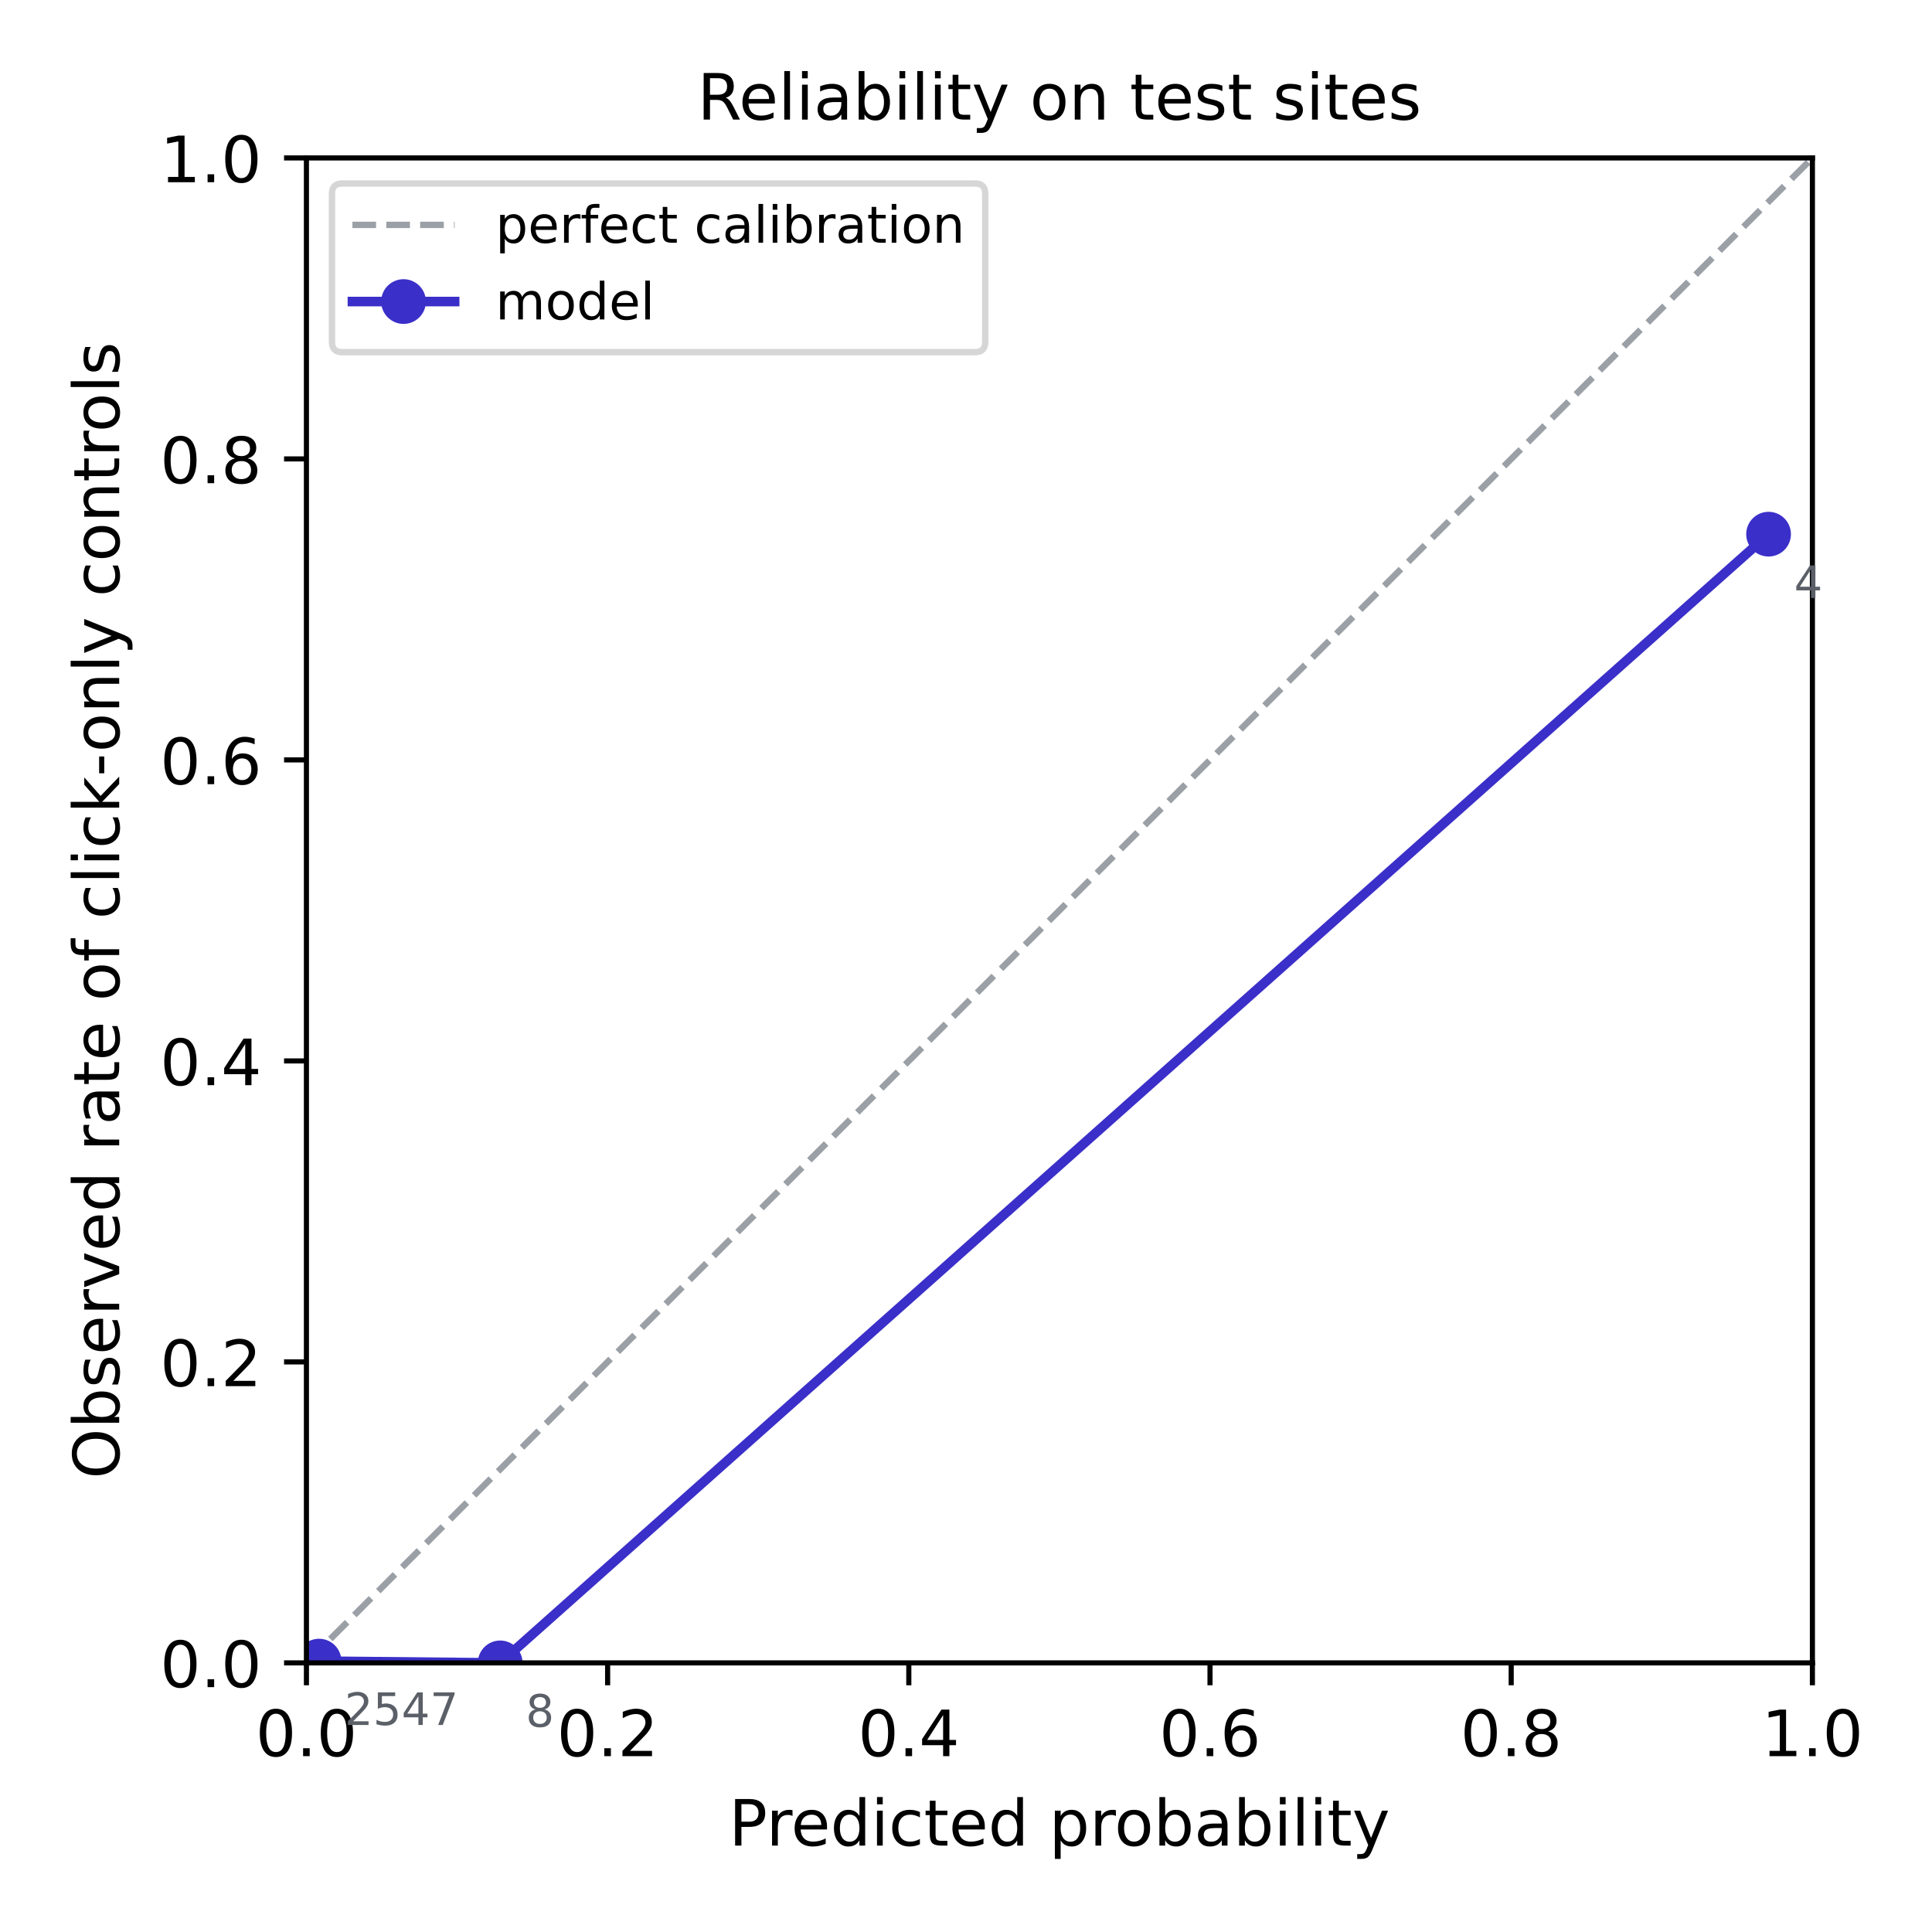
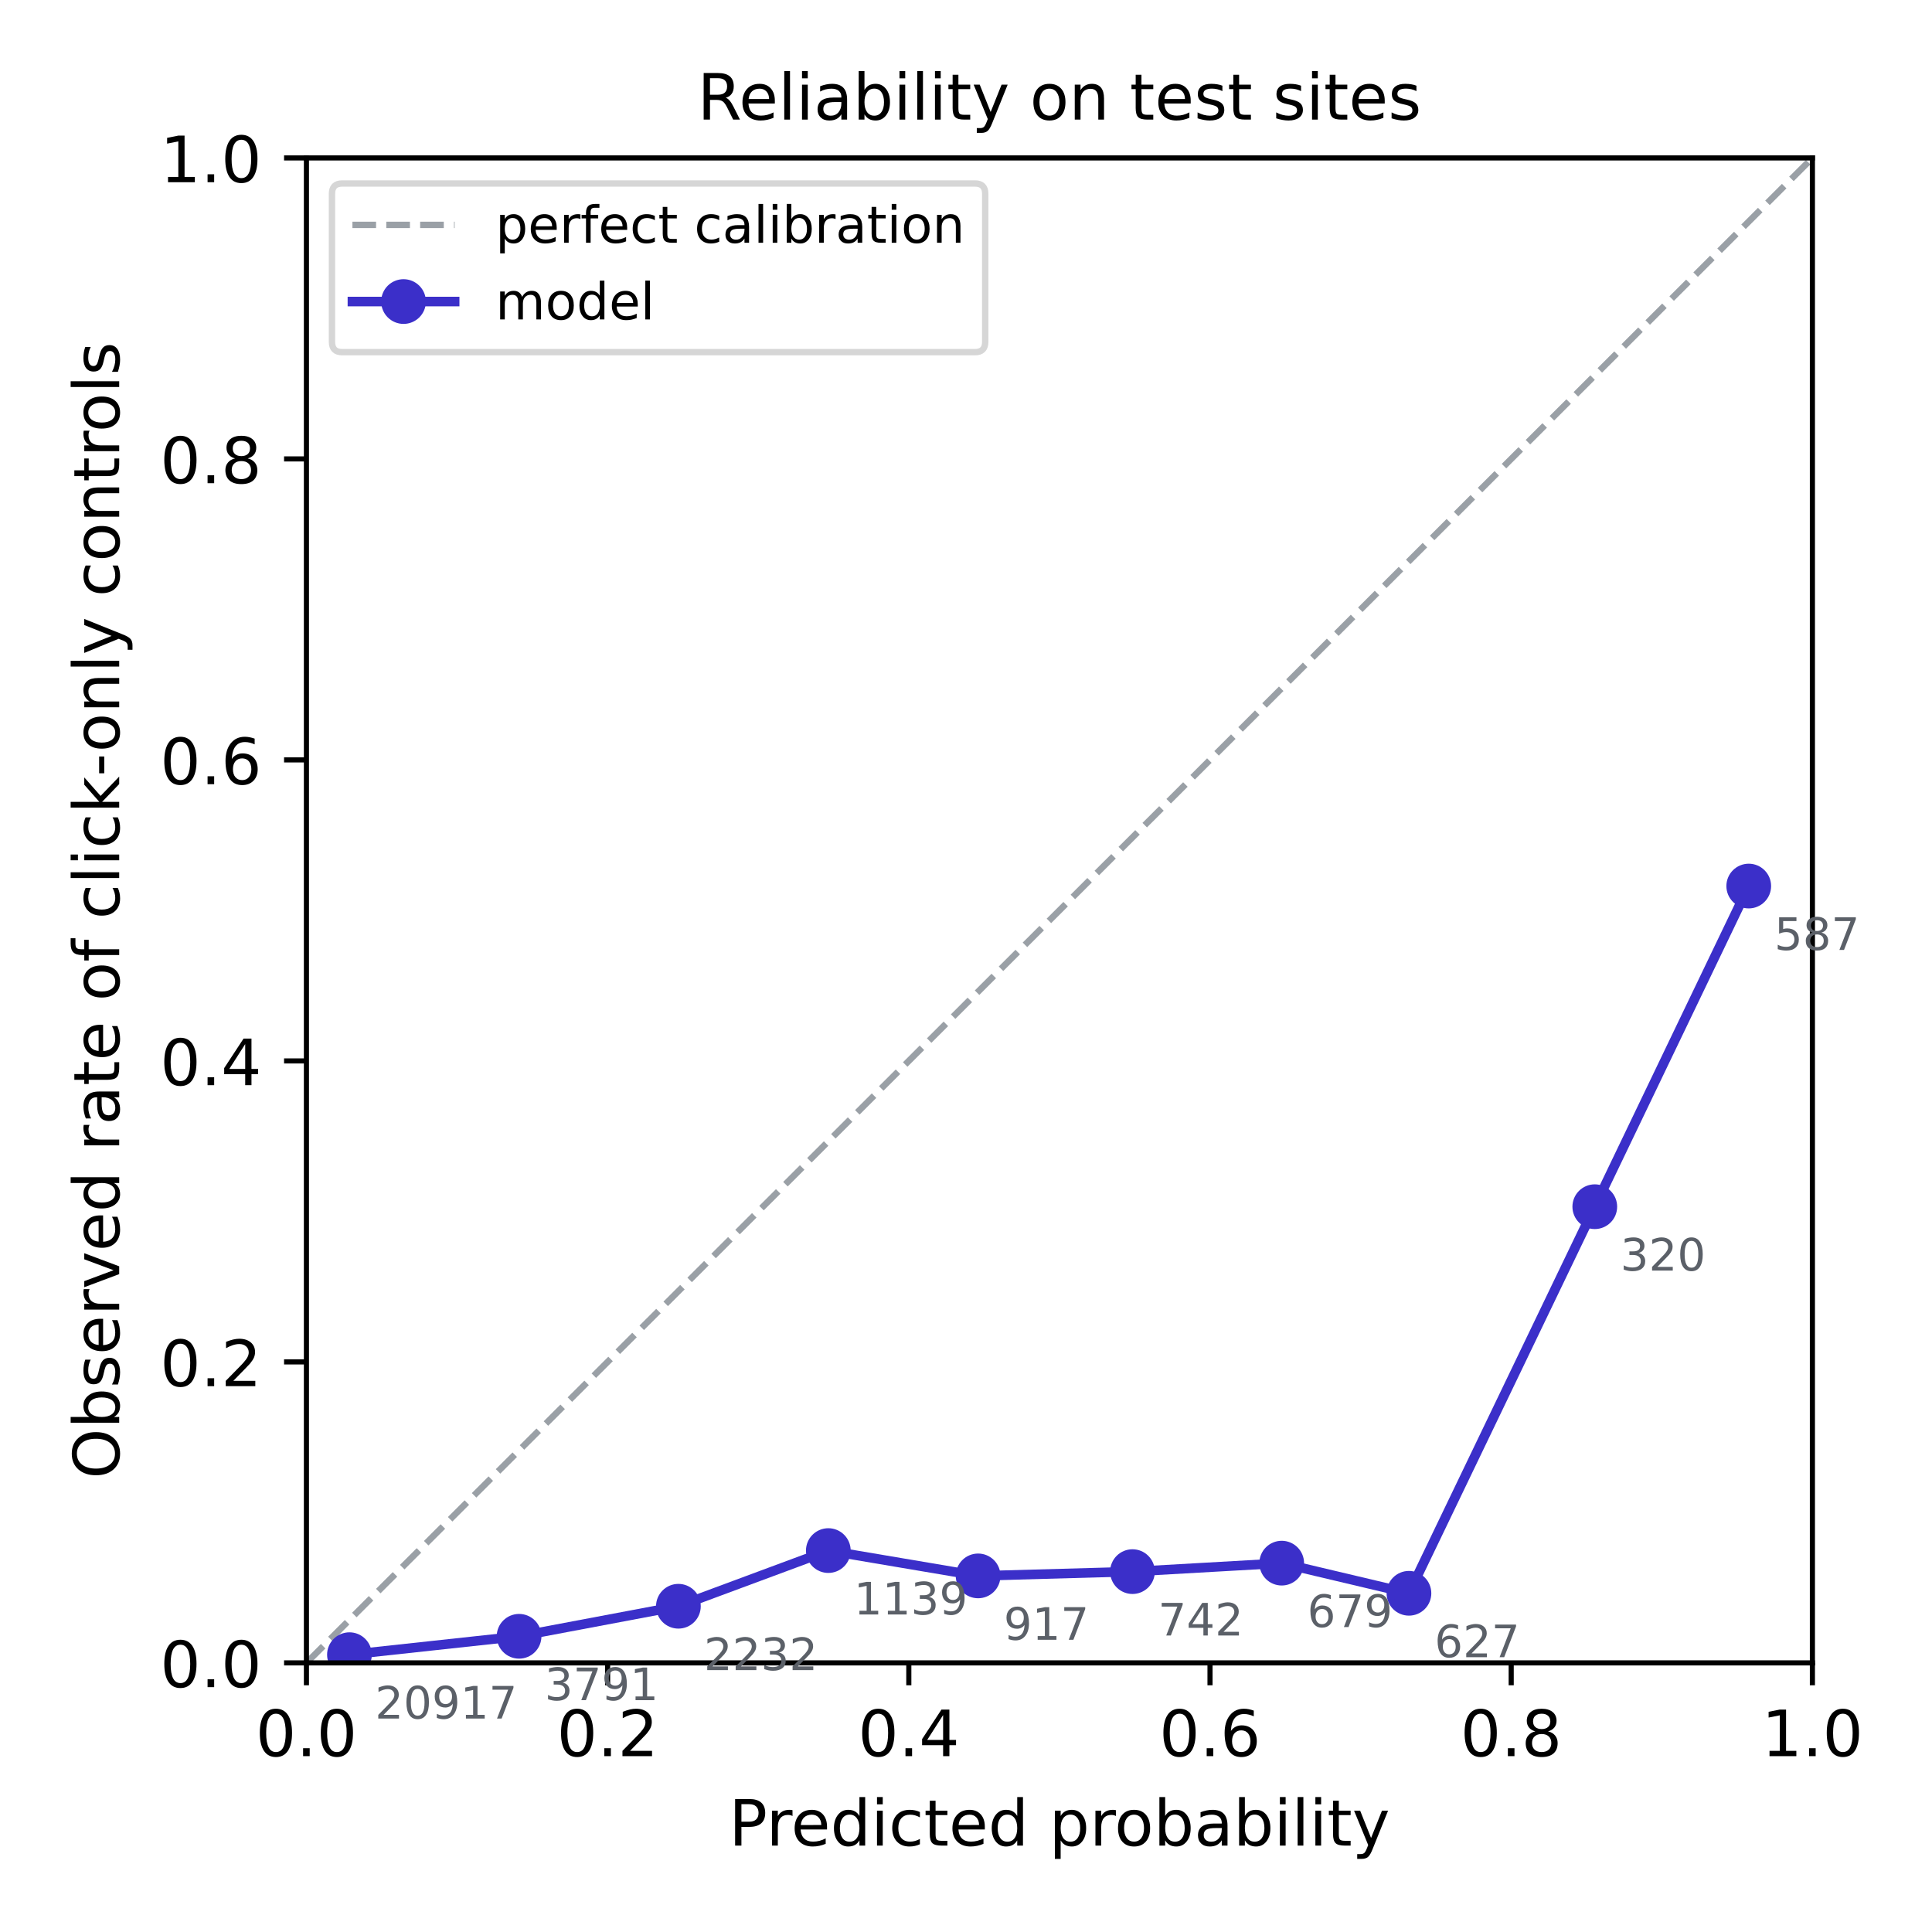
<svg xmlns="http://www.w3.org/2000/svg" xmlns:xlink="http://www.w3.org/1999/xlink" width="302.4pt" height="302.4pt" viewBox="0 0 302.4 302.4" version="1.1">
  <defs>
    <style type="text/css">*{stroke-linejoin: round; stroke-linecap: butt}</style>
  </defs>
  <g id="figure_1">
    <g id="patch_1">
      <path d="M 0 302.4  L 302.4 302.4  L 302.4 0  L 0 0  z " style="fill: #ffffff" />
    </g>
    <g id="axes_1">
      <g id="patch_2">
        <path d="M 47.962 260.278  L 283.68 260.278  L 283.68 24.72  L 47.962 24.72  z " style="fill: #ffffff" />
      </g>
      <g id="matplotlib.axis_1">
        <g id="xtick_1">
          <g id="line2d_1">
            <defs>
-               <path id="m0be9bc9df0" d="M 0 0  L 0 3.5  " style="stroke: #000000; stroke-width: 0.8" />
+               <path id="mf5dadee74b" d="M 0 0  L 0 3.5  " style="stroke: #000000; stroke-width: 0.8" />
            </defs>
            <g>
-               <use xlink:href="#m0be9bc9df0" x="47.962" y="260.278" style="stroke: #000000; stroke-width: 0.8" />
+               <use xlink:href="#mf5dadee74b" x="47.962" y="260.278" style="stroke: #000000; stroke-width: 0.8" />
            </g>
          </g>
          <g id="text_1">
            <g transform="translate(40.01078 274.8753) scale(0.1 -0.1)">
              <defs>
                <path id="DejaVuSans-13" d="M 2034 4250  Q 1547 4250 1301 3770  Q 1056 3291 1056 2328  Q 1056 1369 1301 889  Q 1547 409 2034 409  Q 2525 409 2770 889  Q 3016 1369 3016 2328  Q 3016 3291 2770 3770  Q 2525 4250 2034 4250  z M 2034 4750  Q 2819 4750 3233 4129  Q 3647 3509 3647 2328  Q 3647 1150 3233 529  Q 2819 -91 2034 -91  Q 1250 -91 836 529  Q 422 1150 422 2328  Q 422 3509 836 4129  Q 1250 4750 2034 4750  z " transform="scale(0.015625)" />
                <path id="DejaVuSans-11" d="M 684 794  L 1344 794  L 1344 0  L 684 0  L 684 794  z " transform="scale(0.015625)" />
              </defs>
              <use xlink:href="#DejaVuSans-13" />
              <use xlink:href="#DejaVuSans-11" transform="translate(63.625 0)" />
              <use xlink:href="#DejaVuSans-13" transform="translate(95.40625 0)" />
            </g>
          </g>
        </g>
        <g id="xtick_2">
          <g id="line2d_2">
            <g>
-               <use xlink:href="#m0be9bc9df0" x="95.106" y="260.278" style="stroke: #000000; stroke-width: 0.8" />
+               <use xlink:href="#mf5dadee74b" x="95.106" y="260.278" style="stroke: #000000; stroke-width: 0.8" />
            </g>
          </g>
          <g id="text_2">
            <g transform="translate(87.15431 274.8753) scale(0.1 -0.1)">
              <defs>
                <path id="DejaVuSans-15" d="M 1228 531  L 3431 531  L 3431 0  L 469 0  L 469 531  Q 828 903 1448 1529  Q 2069 2156 2228 2338  Q 2531 2678 2651 2914  Q 2772 3150 2772 3378  Q 2772 3750 2511 3984  Q 2250 4219 1831 4219  Q 1534 4219 1204 4116  Q 875 4013 500 3803  L 500 4441  Q 881 4594 1212 4672  Q 1544 4750 1819 4750  Q 2544 4750 2975 4387  Q 3406 4025 3406 3419  Q 3406 3131 3298 2873  Q 3191 2616 2906 2266  Q 2828 2175 2409 1742  Q 1991 1309 1228 531  z " transform="scale(0.015625)" />
              </defs>
              <use xlink:href="#DejaVuSans-13" />
              <use xlink:href="#DejaVuSans-11" transform="translate(63.625 0)" />
              <use xlink:href="#DejaVuSans-15" transform="translate(95.40625 0)" />
            </g>
          </g>
        </g>
        <g id="xtick_3">
          <g id="line2d_3">
            <g>
-               <use xlink:href="#m0be9bc9df0" x="142.249" y="260.278" style="stroke: #000000; stroke-width: 0.8" />
+               <use xlink:href="#mf5dadee74b" x="142.249" y="260.278" style="stroke: #000000; stroke-width: 0.8" />
            </g>
          </g>
          <g id="text_3">
            <g transform="translate(134.2978 274.8753) scale(0.1 -0.1)">
              <defs>
                <path id="DejaVuSans-17" d="M 2419 4116  L 825 1625  L 2419 1625  L 2419 4116  z M 2253 4666  L 3047 4666  L 3047 1625  L 3713 1625  L 3713 1100  L 3047 1100  L 3047 0  L 2419 0  L 2419 1100  L 313 1100  L 313 1709  L 2253 4666  z " transform="scale(0.015625)" />
              </defs>
              <use xlink:href="#DejaVuSans-13" />
              <use xlink:href="#DejaVuSans-11" transform="translate(63.625 0)" />
              <use xlink:href="#DejaVuSans-17" transform="translate(95.40625 0)" />
            </g>
          </g>
        </g>
        <g id="xtick_4">
          <g id="line2d_4">
            <g>
-               <use xlink:href="#m0be9bc9df0" x="189.393" y="260.278" style="stroke: #000000; stroke-width: 0.8" />
+               <use xlink:href="#mf5dadee74b" x="189.393" y="260.278" style="stroke: #000000; stroke-width: 0.8" />
            </g>
          </g>
          <g id="text_4">
            <g transform="translate(181.4414 274.8753) scale(0.1 -0.1)">
              <defs>
                <path id="DejaVuSans-19" d="M 2113 2584  Q 1688 2584 1439 2293  Q 1191 2003 1191 1497  Q 1191 994 1439 701  Q 1688 409 2113 409  Q 2538 409 2786 701  Q 3034 994 3034 1497  Q 3034 2003 2786 2293  Q 2538 2584 2113 2584  z M 3366 4563  L 3366 3988  Q 3128 4100 2886 4159  Q 2644 4219 2406 4219  Q 1781 4219 1451 3797  Q 1122 3375 1075 2522  Q 1259 2794 1537 2939  Q 1816 3084 2150 3084  Q 2853 3084 3261 2657  Q 3669 2231 3669 1497  Q 3669 778 3244 343  Q 2819 -91 2113 -91  Q 1303 -91 875 529  Q 447 1150 447 2328  Q 447 3434 972 4092  Q 1497 4750 2381 4750  Q 2619 4750 2861 4703  Q 3103 4656 3366 4563  z " transform="scale(0.015625)" />
              </defs>
              <use xlink:href="#DejaVuSans-13" />
              <use xlink:href="#DejaVuSans-11" transform="translate(63.625 0)" />
              <use xlink:href="#DejaVuSans-19" transform="translate(95.40625 0)" />
            </g>
          </g>
        </g>
        <g id="xtick_5">
          <g id="line2d_5">
            <g>
-               <use xlink:href="#m0be9bc9df0" x="236.536" y="260.278" style="stroke: #000000; stroke-width: 0.8" />
+               <use xlink:href="#mf5dadee74b" x="236.536" y="260.278" style="stroke: #000000; stroke-width: 0.8" />
            </g>
          </g>
          <g id="text_5">
            <g transform="translate(228.5849 274.8753) scale(0.1 -0.1)">
              <defs>
                <path id="DejaVuSans-1b" d="M 2034 2216  Q 1584 2216 1326 1975  Q 1069 1734 1069 1313  Q 1069 891 1326 650  Q 1584 409 2034 409  Q 2484 409 2743 651  Q 3003 894 3003 1313  Q 3003 1734 2745 1975  Q 2488 2216 2034 2216  z M 1403 2484  Q 997 2584 770 2862  Q 544 3141 544 3541  Q 544 4100 942 4425  Q 1341 4750 2034 4750  Q 2731 4750 3128 4425  Q 3525 4100 3525 3541  Q 3525 3141 3298 2862  Q 3072 2584 2669 2484  Q 3125 2378 3379 2068  Q 3634 1759 3634 1313  Q 3634 634 3220 271  Q 2806 -91 2034 -91  Q 1263 -91 848 271  Q 434 634 434 1313  Q 434 1759 690 2068  Q 947 2378 1403 2484  z M 1172 3481  Q 1172 3119 1398 2916  Q 1625 2713 2034 2713  Q 2441 2713 2670 2916  Q 2900 3119 2900 3481  Q 2900 3844 2670 4047  Q 2441 4250 2034 4250  Q 1625 4250 1398 4047  Q 1172 3844 1172 3481  z " transform="scale(0.015625)" />
              </defs>
              <use xlink:href="#DejaVuSans-13" />
              <use xlink:href="#DejaVuSans-11" transform="translate(63.625 0)" />
              <use xlink:href="#DejaVuSans-1b" transform="translate(95.40625 0)" />
            </g>
          </g>
        </g>
        <g id="xtick_6">
          <g id="line2d_6">
            <g>
-               <use xlink:href="#m0be9bc9df0" x="283.68" y="260.278" style="stroke: #000000; stroke-width: 0.8" />
+               <use xlink:href="#mf5dadee74b" x="283.68" y="260.278" style="stroke: #000000; stroke-width: 0.8" />
            </g>
          </g>
          <g id="text_6">
            <g transform="translate(275.7284 274.8753) scale(0.1 -0.1)">
              <defs>
                <path id="DejaVuSans-14" d="M 794 531  L 1825 531  L 1825 4091  L 703 3866  L 703 4441  L 1819 4666  L 2450 4666  L 2450 531  L 3481 531  L 3481 0  L 794 0  L 794 531  z " transform="scale(0.015625)" />
              </defs>
              <use xlink:href="#DejaVuSans-14" />
              <use xlink:href="#DejaVuSans-11" transform="translate(63.625 0)" />
              <use xlink:href="#DejaVuSans-13" transform="translate(95.40625 0)" />
            </g>
          </g>
        </g>
        <g id="text_7">
          <g transform="translate(114.0813 288.8761) scale(0.1 -0.1)">
            <defs>
              <path id="DejaVuSans-33" d="M 1259 4147  L 1259 2394  L 2053 2394  Q 2494 2394 2734 2622  Q 2975 2850 2975 3272  Q 2975 3691 2734 3919  Q 2494 4147 2053 4147  L 1259 4147  z M 628 4666  L 2053 4666  Q 2838 4666 3239 4311  Q 3641 3956 3641 3272  Q 3641 2581 3239 2228  Q 2838 1875 2053 1875  L 1259 1875  L 1259 0  L 628 0  L 628 4666  z " transform="scale(0.015625)" />
              <path id="DejaVuSans-55" d="M 2631 2963  Q 2534 3019 2420 3045  Q 2306 3072 2169 3072  Q 1681 3072 1420 2755  Q 1159 2438 1159 1844  L 1159 0  L 581 0  L 581 3500  L 1159 3500  L 1159 2956  Q 1341 3275 1631 3429  Q 1922 3584 2338 3584  Q 2397 3584 2469 3576  Q 2541 3569 2628 3553  L 2631 2963  z " transform="scale(0.015625)" />
              <path id="DejaVuSans-48" d="M 3597 1894  L 3597 1613  L 953 1613  Q 991 1019 1311 708  Q 1631 397 2203 397  Q 2534 397 2845 478  Q 3156 559 3463 722  L 3463 178  Q 3153 47 2828 -22  Q 2503 -91 2169 -91  Q 1331 -91 842 396  Q 353 884 353 1716  Q 353 2575 817 3079  Q 1281 3584 2069 3584  Q 2775 3584 3186 3129  Q 3597 2675 3597 1894  z M 3022 2063  Q 3016 2534 2758 2815  Q 2500 3097 2075 3097  Q 1594 3097 1305 2825  Q 1016 2553 972 2059  L 3022 2063  z " transform="scale(0.015625)" />
              <path id="DejaVuSans-47" d="M 2906 2969  L 2906 4863  L 3481 4863  L 3481 0  L 2906 0  L 2906 525  Q 2725 213 2448 61  Q 2172 -91 1784 -91  Q 1150 -91 751 415  Q 353 922 353 1747  Q 353 2572 751 3078  Q 1150 3584 1784 3584  Q 2172 3584 2448 3432  Q 2725 3281 2906 2969  z M 947 1747  Q 947 1113 1208 752  Q 1469 391 1925 391  Q 2381 391 2643 752  Q 2906 1113 2906 1747  Q 2906 2381 2643 2742  Q 2381 3103 1925 3103  Q 1469 3103 1208 2742  Q 947 2381 947 1747  z " transform="scale(0.015625)" />
              <path id="DejaVuSans-4c" d="M 603 3500  L 1178 3500  L 1178 0  L 603 0  L 603 3500  z M 603 4863  L 1178 4863  L 1178 4134  L 603 4134  L 603 4863  z " transform="scale(0.015625)" />
              <path id="DejaVuSans-46" d="M 3122 3366  L 3122 2828  Q 2878 2963 2633 3030  Q 2388 3097 2138 3097  Q 1578 3097 1268 2742  Q 959 2388 959 1747  Q 959 1106 1268 751  Q 1578 397 2138 397  Q 2388 397 2633 464  Q 2878 531 3122 666  L 3122 134  Q 2881 22 2623 -34  Q 2366 -91 2075 -91  Q 1284 -91 818 406  Q 353 903 353 1747  Q 353 2603 823 3093  Q 1294 3584 2113 3584  Q 2378 3584 2631 3529  Q 2884 3475 3122 3366  z " transform="scale(0.015625)" />
              <path id="DejaVuSans-57" d="M 1172 4494  L 1172 3500  L 2356 3500  L 2356 3053  L 1172 3053  L 1172 1153  Q 1172 725 1289 603  Q 1406 481 1766 481  L 2356 481  L 2356 0  L 1766 0  Q 1100 0 847 248  Q 594 497 594 1153  L 594 3053  L 172 3053  L 172 3500  L 594 3500  L 594 4494  L 1172 4494  z " transform="scale(0.015625)" />
              <path id="DejaVuSans-3" transform="scale(0.015625)" />
              <path id="DejaVuSans-53" d="M 1159 525  L 1159 -1331  L 581 -1331  L 581 3500  L 1159 3500  L 1159 2969  Q 1341 3281 1617 3432  Q 1894 3584 2278 3584  Q 2916 3584 3314 3078  Q 3713 2572 3713 1747  Q 3713 922 3314 415  Q 2916 -91 2278 -91  Q 1894 -91 1617 61  Q 1341 213 1159 525  z M 3116 1747  Q 3116 2381 2855 2742  Q 2594 3103 2138 3103  Q 1681 3103 1420 2742  Q 1159 2381 1159 1747  Q 1159 1113 1420 752  Q 1681 391 2138 391  Q 2594 391 2855 752  Q 3116 1113 3116 1747  z " transform="scale(0.015625)" />
              <path id="DejaVuSans-52" d="M 1959 3097  Q 1497 3097 1228 2736  Q 959 2375 959 1747  Q 959 1119 1226 758  Q 1494 397 1959 397  Q 2419 397 2687 759  Q 2956 1122 2956 1747  Q 2956 2369 2687 2733  Q 2419 3097 1959 3097  z M 1959 3584  Q 2709 3584 3137 3096  Q 3566 2609 3566 1747  Q 3566 888 3137 398  Q 2709 -91 1959 -91  Q 1206 -91 779 398  Q 353 888 353 1747  Q 353 2609 779 3096  Q 1206 3584 1959 3584  z " transform="scale(0.015625)" />
              <path id="DejaVuSans-45" d="M 3116 1747  Q 3116 2381 2855 2742  Q 2594 3103 2138 3103  Q 1681 3103 1420 2742  Q 1159 2381 1159 1747  Q 1159 1113 1420 752  Q 1681 391 2138 391  Q 2594 391 2855 752  Q 3116 1113 3116 1747  z M 1159 2969  Q 1341 3281 1617 3432  Q 1894 3584 2278 3584  Q 2916 3584 3314 3078  Q 3713 2572 3713 1747  Q 3713 922 3314 415  Q 2916 -91 2278 -91  Q 1894 -91 1617 61  Q 1341 213 1159 525  L 1159 0  L 581 0  L 581 4863  L 1159 4863  L 1159 2969  z " transform="scale(0.015625)" />
              <path id="DejaVuSans-44" d="M 2194 1759  Q 1497 1759 1228 1600  Q 959 1441 959 1056  Q 959 750 1161 570  Q 1363 391 1709 391  Q 2188 391 2477 730  Q 2766 1069 2766 1631  L 2766 1759  L 2194 1759  z M 3341 1997  L 3341 0  L 2766 0  L 2766 531  Q 2569 213 2275 61  Q 1981 -91 1556 -91  Q 1019 -91 701 211  Q 384 513 384 1019  Q 384 1609 779 1909  Q 1175 2209 1959 2209  L 2766 2209  L 2766 2266  Q 2766 2663 2505 2880  Q 2244 3097 1772 3097  Q 1472 3097 1187 3025  Q 903 2953 641 2809  L 641 3341  Q 956 3463 1253 3523  Q 1550 3584 1831 3584  Q 2591 3584 2966 3190  Q 3341 2797 3341 1997  z " transform="scale(0.015625)" />
              <path id="DejaVuSans-4f" d="M 603 4863  L 1178 4863  L 1178 0  L 603 0  L 603 4863  z " transform="scale(0.015625)" />
              <path id="DejaVuSans-5c" d="M 2059 -325  Q 1816 -950 1584 -1140  Q 1353 -1331 966 -1331  L 506 -1331  L 506 -850  L 844 -850  Q 1081 -850 1212 -737  Q 1344 -625 1503 -206  L 1606 56  L 191 3500  L 800 3500  L 1894 763  L 2988 3500  L 3597 3500  L 2059 -325  z " transform="scale(0.015625)" />
            </defs>
            <use xlink:href="#DejaVuSans-33" />
            <use xlink:href="#DejaVuSans-55" transform="translate(58.54688 0)" />
            <use xlink:href="#DejaVuSans-48" transform="translate(97.45312 0)" />
            <use xlink:href="#DejaVuSans-47" transform="translate(158.9844 0)" />
            <use xlink:href="#DejaVuSans-4c" transform="translate(222.4688 0)" />
            <use xlink:href="#DejaVuSans-46" transform="translate(250.25 0)" />
            <use xlink:href="#DejaVuSans-57" transform="translate(305.2344 0)" />
            <use xlink:href="#DejaVuSans-48" transform="translate(344.4375 0)" />
            <use xlink:href="#DejaVuSans-47" transform="translate(405.9688 0)" />
            <use xlink:href="#DejaVuSans-3" transform="translate(469.4531 0)" />
            <use xlink:href="#DejaVuSans-53" transform="translate(501.2344 0)" />
            <use xlink:href="#DejaVuSans-55" transform="translate(564.7188 0)" />
            <use xlink:href="#DejaVuSans-52" transform="translate(603.625 0)" />
            <use xlink:href="#DejaVuSans-45" transform="translate(664.8125 0)" />
            <use xlink:href="#DejaVuSans-44" transform="translate(728.2969 0)" />
            <use xlink:href="#DejaVuSans-45" transform="translate(789.5781 0)" />
            <use xlink:href="#DejaVuSans-4c" transform="translate(853.0625 0)" />
            <use xlink:href="#DejaVuSans-4f" transform="translate(880.8438 0)" />
            <use xlink:href="#DejaVuSans-4c" transform="translate(908.625 0)" />
            <use xlink:href="#DejaVuSans-57" transform="translate(936.4062 0)" />
            <use xlink:href="#DejaVuSans-5c" transform="translate(975.6094 0)" />
          </g>
        </g>
      </g>
      <g id="matplotlib.axis_2">
        <g id="ytick_1">
          <g id="line2d_7">
            <defs>
-               <path id="mb7460c48be" d="M 0 0  L -3.5 0  " style="stroke: #000000; stroke-width: 0.8" />
+               <path id="me5ee990aaa" d="M 0 0  L -3.5 0  " style="stroke: #000000; stroke-width: 0.8" />
            </defs>
            <g>
-               <use xlink:href="#mb7460c48be" x="47.962" y="260.278" style="stroke: #000000; stroke-width: 0.8" />
+               <use xlink:href="#me5ee990aaa" x="47.962" y="260.278" style="stroke: #000000; stroke-width: 0.8" />
            </g>
          </g>
          <g id="text_8">
            <g transform="translate(25.05922 264.0765) scale(0.1 -0.1)">
              <use xlink:href="#DejaVuSans-13" />
              <use xlink:href="#DejaVuSans-11" transform="translate(63.625 0)" />
              <use xlink:href="#DejaVuSans-13" transform="translate(95.40625 0)" />
            </g>
          </g>
        </g>
        <g id="ytick_2">
          <g id="line2d_8">
            <g>
-               <use xlink:href="#mb7460c48be" x="47.962" y="213.166" style="stroke: #000000; stroke-width: 0.8" />
+               <use xlink:href="#me5ee990aaa" x="47.962" y="213.166" style="stroke: #000000; stroke-width: 0.8" />
            </g>
          </g>
          <g id="text_9">
            <g transform="translate(25.05922 216.965) scale(0.1 -0.1)">
              <use xlink:href="#DejaVuSans-13" />
              <use xlink:href="#DejaVuSans-11" transform="translate(63.625 0)" />
              <use xlink:href="#DejaVuSans-15" transform="translate(95.40625 0)" />
            </g>
          </g>
        </g>
        <g id="ytick_3">
          <g id="line2d_9">
            <g>
-               <use xlink:href="#mb7460c48be" x="47.962" y="166.055" style="stroke: #000000; stroke-width: 0.8" />
+               <use xlink:href="#me5ee990aaa" x="47.962" y="166.055" style="stroke: #000000; stroke-width: 0.8" />
            </g>
          </g>
          <g id="text_10">
            <g transform="translate(25.05922 169.8534) scale(0.1 -0.1)">
              <use xlink:href="#DejaVuSans-13" />
              <use xlink:href="#DejaVuSans-11" transform="translate(63.625 0)" />
              <use xlink:href="#DejaVuSans-17" transform="translate(95.40625 0)" />
            </g>
          </g>
        </g>
        <g id="ytick_4">
          <g id="line2d_10">
            <g>
-               <use xlink:href="#mb7460c48be" x="47.962" y="118.943" style="stroke: #000000; stroke-width: 0.8" />
+               <use xlink:href="#me5ee990aaa" x="47.962" y="118.943" style="stroke: #000000; stroke-width: 0.8" />
            </g>
          </g>
          <g id="text_11">
            <g transform="translate(25.05922 122.7419) scale(0.1 -0.1)">
              <use xlink:href="#DejaVuSans-13" />
              <use xlink:href="#DejaVuSans-11" transform="translate(63.625 0)" />
              <use xlink:href="#DejaVuSans-19" transform="translate(95.40625 0)" />
            </g>
          </g>
        </g>
        <g id="ytick_5">
          <g id="line2d_11">
            <g>
-               <use xlink:href="#mb7460c48be" x="47.962" y="71.832" style="stroke: #000000; stroke-width: 0.8" />
+               <use xlink:href="#me5ee990aaa" x="47.962" y="71.832" style="stroke: #000000; stroke-width: 0.8" />
            </g>
          </g>
          <g id="text_12">
            <g transform="translate(25.05922 75.63036) scale(0.1 -0.1)">
              <use xlink:href="#DejaVuSans-13" />
              <use xlink:href="#DejaVuSans-11" transform="translate(63.625 0)" />
              <use xlink:href="#DejaVuSans-1b" transform="translate(95.40625 0)" />
            </g>
          </g>
        </g>
        <g id="ytick_6">
          <g id="line2d_12">
            <g>
-               <use xlink:href="#mb7460c48be" x="47.962" y="24.72" style="stroke: #000000; stroke-width: 0.8" />
+               <use xlink:href="#me5ee990aaa" x="47.962" y="24.72" style="stroke: #000000; stroke-width: 0.8" />
            </g>
          </g>
          <g id="text_13">
            <g transform="translate(25.05922 28.51883) scale(0.1 -0.1)">
              <use xlink:href="#DejaVuSans-14" />
              <use xlink:href="#DejaVuSans-11" transform="translate(63.625 0)" />
              <use xlink:href="#DejaVuSans-13" transform="translate(95.40625 0)" />
            </g>
          </g>
        </g>
        <g id="text_14">
          <g transform="translate(18.65687 231.4691) rotate(-90) scale(0.1 -0.1)">
            <defs>
              <path id="DejaVuSans-32" d="M 2522 4238  Q 1834 4238 1429 3725  Q 1025 3213 1025 2328  Q 1025 1447 1429 934  Q 1834 422 2522 422  Q 3209 422 3611 934  Q 4013 1447 4013 2328  Q 4013 3213 3611 3725  Q 3209 4238 2522 4238  z M 2522 4750  Q 3503 4750 4090 4092  Q 4678 3434 4678 2328  Q 4678 1225 4090 567  Q 3503 -91 2522 -91  Q 1538 -91 948 565  Q 359 1222 359 2328  Q 359 3434 948 4092  Q 1538 4750 2522 4750  z " transform="scale(0.015625)" />
              <path id="DejaVuSans-56" d="M 2834 3397  L 2834 2853  Q 2591 2978 2328 3040  Q 2066 3103 1784 3103  Q 1356 3103 1142 2972  Q 928 2841 928 2578  Q 928 2378 1081 2264  Q 1234 2150 1697 2047  L 1894 2003  Q 2506 1872 2764 1633  Q 3022 1394 3022 966  Q 3022 478 2636 193  Q 2250 -91 1575 -91  Q 1294 -91 989 -36  Q 684 19 347 128  L 347 722  Q 666 556 975 473  Q 1284 391 1588 391  Q 1994 391 2212 530  Q 2431 669 2431 922  Q 2431 1156 2273 1281  Q 2116 1406 1581 1522  L 1381 1569  Q 847 1681 609 1914  Q 372 2147 372 2553  Q 372 3047 722 3315  Q 1072 3584 1716 3584  Q 2034 3584 2315 3537  Q 2597 3491 2834 3397  z " transform="scale(0.015625)" />
              <path id="DejaVuSans-59" d="M 191 3500  L 800 3500  L 1894 563  L 2988 3500  L 3597 3500  L 2284 0  L 1503 0  L 191 3500  z " transform="scale(0.015625)" />
              <path id="DejaVuSans-49" d="M 2375 4863  L 2375 4384  L 1825 4384  Q 1516 4384 1395 4259  Q 1275 4134 1275 3809  L 1275 3500  L 2222 3500  L 2222 3053  L 1275 3053  L 1275 0  L 697 0  L 697 3053  L 147 3053  L 147 3500  L 697 3500  L 697 3744  Q 697 4328 969 4595  Q 1241 4863 1831 4863  L 2375 4863  z " transform="scale(0.015625)" />
              <path id="DejaVuSans-4e" d="M 581 4863  L 1159 4863  L 1159 1991  L 2875 3500  L 3609 3500  L 1753 1863  L 3688 0  L 2938 0  L 1159 1709  L 1159 0  L 581 0  L 581 4863  z " transform="scale(0.015625)" />
              <path id="DejaVuSans-10" d="M 313 2009  L 1997 2009  L 1997 1497  L 313 1497  L 313 2009  z " transform="scale(0.015625)" />
              <path id="DejaVuSans-51" d="M 3513 2113  L 3513 0  L 2938 0  L 2938 2094  Q 2938 2591 2744 2837  Q 2550 3084 2163 3084  Q 1697 3084 1428 2787  Q 1159 2491 1159 1978  L 1159 0  L 581 0  L 581 3500  L 1159 3500  L 1159 2956  Q 1366 3272 1645 3428  Q 1925 3584 2291 3584  Q 2894 3584 3203 3211  Q 3513 2838 3513 2113  z " transform="scale(0.015625)" />
            </defs>
            <use xlink:href="#DejaVuSans-32" />
            <use xlink:href="#DejaVuSans-45" transform="translate(78.71875 0)" />
            <use xlink:href="#DejaVuSans-56" transform="translate(142.2031 0)" />
            <use xlink:href="#DejaVuSans-48" transform="translate(194.2969 0)" />
            <use xlink:href="#DejaVuSans-55" transform="translate(255.8281 0)" />
            <use xlink:href="#DejaVuSans-59" transform="translate(296.9375 0)" />
            <use xlink:href="#DejaVuSans-48" transform="translate(356.125 0)" />
            <use xlink:href="#DejaVuSans-47" transform="translate(417.6562 0)" />
            <use xlink:href="#DejaVuSans-3" transform="translate(481.1406 0)" />
            <use xlink:href="#DejaVuSans-55" transform="translate(512.9219 0)" />
            <use xlink:href="#DejaVuSans-44" transform="translate(554.0312 0)" />
            <use xlink:href="#DejaVuSans-57" transform="translate(615.3125 0)" />
            <use xlink:href="#DejaVuSans-48" transform="translate(654.5156 0)" />
            <use xlink:href="#DejaVuSans-3" transform="translate(716.0469 0)" />
            <use xlink:href="#DejaVuSans-52" transform="translate(747.8281 0)" />
            <use xlink:href="#DejaVuSans-49" transform="translate(809.0156 0)" />
            <use xlink:href="#DejaVuSans-3" transform="translate(844.2188 0)" />
            <use xlink:href="#DejaVuSans-46" transform="translate(876 0)" />
            <use xlink:href="#DejaVuSans-4f" transform="translate(930.9844 0)" />
            <use xlink:href="#DejaVuSans-4c" transform="translate(958.7656 0)" />
            <use xlink:href="#DejaVuSans-46" transform="translate(986.5469 0)" />
            <use xlink:href="#DejaVuSans-4e" transform="translate(1041.531 0)" />
            <use xlink:href="#DejaVuSans-10" transform="translate(1099.438 0)" />
            <use xlink:href="#DejaVuSans-52" transform="translate(1137.375 0)" />
            <use xlink:href="#DejaVuSans-51" transform="translate(1198.562 0)" />
            <use xlink:href="#DejaVuSans-4f" transform="translate(1261.938 0)" />
            <use xlink:href="#DejaVuSans-5c" transform="translate(1289.719 0)" />
            <use xlink:href="#DejaVuSans-3" transform="translate(1348.906 0)" />
            <use xlink:href="#DejaVuSans-46" transform="translate(1380.688 0)" />
            <use xlink:href="#DejaVuSans-52" transform="translate(1435.672 0)" />
            <use xlink:href="#DejaVuSans-51" transform="translate(1496.859 0)" />
            <use xlink:href="#DejaVuSans-57" transform="translate(1560.234 0)" />
            <use xlink:href="#DejaVuSans-55" transform="translate(1599.438 0)" />
            <use xlink:href="#DejaVuSans-52" transform="translate(1638.344 0)" />
            <use xlink:href="#DejaVuSans-4f" transform="translate(1699.531 0)" />
            <use xlink:href="#DejaVuSans-56" transform="translate(1727.312 0)" />
          </g>
        </g>
      </g>
      <g id="line2d_13">
-         <path d="M 47.962 260.278  L 283.68 24.72  " clip-path="url(#p2dc93b738e)" style="fill: none; stroke-dasharray: 3.7,1.6; stroke-dashoffset: 0; stroke: #9aa0a6" />
+         <path d="M 47.962 260.278  L 283.68 24.72  " clip-path="url(#p90c3a83150)" style="fill: none; stroke-dasharray: 3.7,1.6; stroke-dashoffset: 0; stroke: #9aa0a6" />
      </g>
      <g id="line2d_14">
-         <path d="M 49.936 260  L 78.29 260.278  L 276.819 83.609  " clip-path="url(#p2dc93b738e)" style="fill: none; stroke: #3b2fc9; stroke-width: 1.5; stroke-linecap: square" />
+         <path d="M 54.697 258.994  L 81.247 256.115  L 106.184 251.413  L 129.651 242.699  L 153.096 246.663  L 177.258 245.992  L 200.616 244.666  L 220.531 249.383  L 249.619 188.874  L 273.716 138.687  " clip-path="url(#p90c3a83150)" style="fill: none; stroke: #3b2fc9; stroke-width: 1.5; stroke-linecap: square" />
        <defs>
-           <path id="mcebd51cb21" d="M 0 3  C 0.796 3 1.559 2.684 2.121 2.121  C 2.684 1.559 3 0.796 3 0  C 3 -0.796 2.684 -1.559 2.121 -2.121  C 1.559 -2.684 0.796 -3 0 -3  C -0.796 -3 -1.559 -2.684 -2.121 -2.121  C -2.684 -1.559 -3 -0.796 -3 0  C -3 0.796 -2.684 1.559 -2.121 2.121  C -1.559 2.684 -0.796 3 0 3  z " style="stroke: #3b2fc9" />
+           <path id="m471e51fb08" d="M 0 3  C 0.796 3 1.559 2.684 2.121 2.121  C 2.684 1.559 3 0.796 3 0  C 3 -0.796 2.684 -1.559 2.121 -2.121  C 1.559 -2.684 0.796 -3 0 -3  C -0.796 -3 -1.559 -2.684 -2.121 -2.121  C -2.684 -1.559 -3 -0.796 -3 0  C -3 0.796 -2.684 1.559 -2.121 2.121  C -1.559 2.684 -0.796 3 0 3  z " style="stroke: #3b2fc9" />
        </defs>
-         <g clip-path="url(#p2dc93b738e)">
-           <use xlink:href="#mcebd51cb21" x="49.936" y="260" style="fill: #3b2fc9; stroke: #3b2fc9" />
-           <use xlink:href="#mcebd51cb21" x="78.29" y="260.278" style="fill: #3b2fc9; stroke: #3b2fc9" />
-           <use xlink:href="#mcebd51cb21" x="276.819" y="83.609" style="fill: #3b2fc9; stroke: #3b2fc9" />
+         <g clip-path="url(#p90c3a83150)">
+           <use xlink:href="#m471e51fb08" x="54.697" y="258.994" style="fill: #3b2fc9; stroke: #3b2fc9" />
+           <use xlink:href="#m471e51fb08" x="81.247" y="256.115" style="fill: #3b2fc9; stroke: #3b2fc9" />
+           <use xlink:href="#m471e51fb08" x="106.184" y="251.413" style="fill: #3b2fc9; stroke: #3b2fc9" />
+           <use xlink:href="#m471e51fb08" x="129.651" y="242.699" style="fill: #3b2fc9; stroke: #3b2fc9" />
+           <use xlink:href="#m471e51fb08" x="153.096" y="246.663" style="fill: #3b2fc9; stroke: #3b2fc9" />
+           <use xlink:href="#m471e51fb08" x="177.258" y="245.992" style="fill: #3b2fc9; stroke: #3b2fc9" />
+           <use xlink:href="#m471e51fb08" x="200.616" y="244.666" style="fill: #3b2fc9; stroke: #3b2fc9" />
+           <use xlink:href="#m471e51fb08" x="220.531" y="249.383" style="fill: #3b2fc9; stroke: #3b2fc9" />
+           <use xlink:href="#m471e51fb08" x="249.619" y="188.874" style="fill: #3b2fc9; stroke: #3b2fc9" />
+           <use xlink:href="#m471e51fb08" x="273.716" y="138.687" style="fill: #3b2fc9; stroke: #3b2fc9" />
        </g>
      </g>
      <g id="patch_3">
        <path d="M 47.962 260.278  L 47.962 24.72  " style="fill: none; stroke: #000000; stroke-width: 0.8; stroke-linejoin: miter; stroke-linecap: square" />
      </g>
      <g id="patch_4">
        <path d="M 283.68 260.278  L 283.68 24.72  " style="fill: none; stroke: #000000; stroke-width: 0.8; stroke-linejoin: miter; stroke-linecap: square" />
      </g>
      <g id="patch_5">
        <path d="M 47.962 260.278  L 283.68 260.278  " style="fill: none; stroke: #000000; stroke-width: 0.8; stroke-linejoin: miter; stroke-linecap: square" />
      </g>
      <g id="patch_6">
        <path d="M 47.962 24.72  L 283.68 24.72  " style="fill: none; stroke: #000000; stroke-width: 0.8; stroke-linejoin: miter; stroke-linecap: square" />
      </g>
      <g id="text_15">
-         <g style="fill: #5b6068" transform="translate(53.93567 270.0002) scale(0.07 -0.07)">
+         <g style="fill: #5b6068" transform="translate(58.69715 268.9938) scale(0.07 -0.07)">
          <defs>
-             <path id="DejaVuSans-18" d="M 691 4666  L 3169 4666  L 3169 4134  L 1269 4134  L 1269 2991  Q 1406 3038 1543 3061  Q 1681 3084 1819 3084  Q 2600 3084 3056 2656  Q 3513 2228 3513 1497  Q 3513 744 3044 326  Q 2575 -91 1722 -91  Q 1428 -91 1123 -41  Q 819 9 494 109  L 494 744  Q 775 591 1075 516  Q 1375 441 1709 441  Q 2250 441 2565 725  Q 2881 1009 2881 1497  Q 2881 1984 2565 2268  Q 2250 2553 1709 2553  Q 1456 2553 1204 2497  Q 953 2441 691 2322  L 691 4666  z " transform="scale(0.015625)" />
+             <path id="DejaVuSans-1c" d="M 703 97  L 703 672  Q 941 559 1184 500  Q 1428 441 1663 441  Q 2288 441 2617 861  Q 2947 1281 2994 2138  Q 2813 1869 2534 1725  Q 2256 1581 1919 1581  Q 1219 1581 811 2004  Q 403 2428 403 3163  Q 403 3881 828 4315  Q 1253 4750 1959 4750  Q 2769 4750 3195 4129  Q 3622 3509 3622 2328  Q 3622 1225 3098 567  Q 2575 -91 1691 -91  Q 1453 -91 1209 -44  Q 966 3 703 97  z M 1959 2075  Q 2384 2075 2632 2365  Q 2881 2656 2881 3163  Q 2881 3666 2632 3958  Q 2384 4250 1959 4250  Q 1534 4250 1286 3958  Q 1038 3666 1038 3163  Q 1038 2656 1286 2365  Q 1534 2075 1959 2075  z " transform="scale(0.015625)" />
            <path id="DejaVuSans-1a" d="M 525 4666  L 3525 4666  L 3525 4397  L 1831 0  L 1172 0  L 2766 4134  L 525 4134  L 525 4666  z " transform="scale(0.015625)" />
          </defs>
          <use xlink:href="#DejaVuSans-15" />
-           <use xlink:href="#DejaVuSans-18" transform="translate(63.625 0)" />
-           <use xlink:href="#DejaVuSans-17" transform="translate(127.25 0)" />
-           <use xlink:href="#DejaVuSans-1a" transform="translate(190.875 0)" />
+           <use xlink:href="#DejaVuSans-13" transform="translate(63.625 0)" />
+           <use xlink:href="#DejaVuSans-1c" transform="translate(127.25 0)" />
+           <use xlink:href="#DejaVuSans-14" transform="translate(190.875 0)" />
+           <use xlink:href="#DejaVuSans-1a" transform="translate(254.5 0)" />
        </g>
      </g>
      <g id="text_16">
-         <g style="fill: #5b6068" transform="translate(82.29003 270.2777) scale(0.07 -0.07)">
-           <use xlink:href="#DejaVuSans-1b" />
+         <g style="fill: #5b6068" transform="translate(85.24712 266.1145) scale(0.07 -0.07)">
+           <defs>
+             <path id="DejaVuSans-16" d="M 2597 2516  Q 3050 2419 3304 2112  Q 3559 1806 3559 1356  Q 3559 666 3084 287  Q 2609 -91 1734 -91  Q 1441 -91 1130 -33  Q 819 25 488 141  L 488 750  Q 750 597 1062 519  Q 1375 441 1716 441  Q 2309 441 2620 675  Q 2931 909 2931 1356  Q 2931 1769 2642 2001  Q 2353 2234 1838 2234  L 1294 2234  L 1294 2753  L 1863 2753  Q 2328 2753 2575 2939  Q 2822 3125 2822 3475  Q 2822 3834 2567 4026  Q 2313 4219 1838 4219  Q 1578 4219 1281 4162  Q 984 4106 628 3988  L 628 4550  Q 988 4650 1302 4700  Q 1616 4750 1894 4750  Q 2613 4750 3031 4423  Q 3450 4097 3450 3541  Q 3450 3153 3228 2886  Q 3006 2619 2597 2516  z " transform="scale(0.015625)" />
+           </defs>
+           <use xlink:href="#DejaVuSans-16" />
+           <use xlink:href="#DejaVuSans-1a" transform="translate(63.625 0)" />
+           <use xlink:href="#DejaVuSans-1c" transform="translate(127.25 0)" />
+           <use xlink:href="#DejaVuSans-14" transform="translate(190.875 0)" />
        </g>
      </g>
      <g id="text_17">
-         <g style="fill: #5b6068" transform="translate(280.8186 93.60941) scale(0.07 -0.07)">
-           <use xlink:href="#DejaVuSans-17" />
+         <g style="fill: #5b6068" transform="translate(110.1837 261.4126) scale(0.07 -0.07)">
+           <use xlink:href="#DejaVuSans-15" />
+           <use xlink:href="#DejaVuSans-15" transform="translate(63.625 0)" />
+           <use xlink:href="#DejaVuSans-16" transform="translate(127.25 0)" />
+           <use xlink:href="#DejaVuSans-15" transform="translate(190.875 0)" />
        </g>
      </g>
      <g id="text_18">
+         <g style="fill: #5b6068" transform="translate(133.6507 252.6987) scale(0.07 -0.07)">
+           <use xlink:href="#DejaVuSans-14" />
+           <use xlink:href="#DejaVuSans-14" transform="translate(63.625 0)" />
+           <use xlink:href="#DejaVuSans-16" transform="translate(127.25 0)" />
+           <use xlink:href="#DejaVuSans-1c" transform="translate(190.875 0)" />
+         </g>
+       </g>
+       <g id="text_19">
+         <g style="fill: #5b6068" transform="translate(157.0962 256.6631) scale(0.07 -0.07)">
+           <use xlink:href="#DejaVuSans-1c" />
+           <use xlink:href="#DejaVuSans-14" transform="translate(63.625 0)" />
+           <use xlink:href="#DejaVuSans-1a" transform="translate(127.25 0)" />
+         </g>
+       </g>
+       <g id="text_20">
+         <g style="fill: #5b6068" transform="translate(181.2583 255.9918) scale(0.07 -0.07)">
+           <use xlink:href="#DejaVuSans-1a" />
+           <use xlink:href="#DejaVuSans-17" transform="translate(63.625 0)" />
+           <use xlink:href="#DejaVuSans-15" transform="translate(127.25 0)" />
+         </g>
+       </g>
+       <g id="text_21">
+         <g style="fill: #5b6068" transform="translate(204.6163 254.6663) scale(0.07 -0.07)">
+           <use xlink:href="#DejaVuSans-19" />
+           <use xlink:href="#DejaVuSans-1a" transform="translate(63.625 0)" />
+           <use xlink:href="#DejaVuSans-1c" transform="translate(127.25 0)" />
+         </g>
+       </g>
+       <g id="text_22">
+         <g style="fill: #5b6068" transform="translate(224.5309 259.3826) scale(0.07 -0.07)">
+           <use xlink:href="#DejaVuSans-19" />
+           <use xlink:href="#DejaVuSans-15" transform="translate(63.625 0)" />
+           <use xlink:href="#DejaVuSans-1a" transform="translate(127.25 0)" />
+         </g>
+       </g>
+       <g id="text_23">
+         <g style="fill: #5b6068" transform="translate(253.619 198.8742) scale(0.07 -0.07)">
+           <use xlink:href="#DejaVuSans-16" />
+           <use xlink:href="#DejaVuSans-15" transform="translate(63.625 0)" />
+           <use xlink:href="#DejaVuSans-13" transform="translate(127.25 0)" />
+         </g>
+       </g>
+       <g id="text_24">
+         <g style="fill: #5b6068" transform="translate(277.7163 148.6866) scale(0.07 -0.07)">
+           <defs>
+             <path id="DejaVuSans-18" d="M 691 4666  L 3169 4666  L 3169 4134  L 1269 4134  L 1269 2991  Q 1406 3038 1543 3061  Q 1681 3084 1819 3084  Q 2600 3084 3056 2656  Q 3513 2228 3513 1497  Q 3513 744 3044 326  Q 2575 -91 1722 -91  Q 1428 -91 1123 -41  Q 819 9 494 109  L 494 744  Q 775 591 1075 516  Q 1375 441 1709 441  Q 2250 441 2565 725  Q 2881 1009 2881 1497  Q 2881 1984 2565 2268  Q 2250 2553 1709 2553  Q 1456 2553 1204 2497  Q 953 2441 691 2322  L 691 4666  z " transform="scale(0.015625)" />
+           </defs>
+           <use xlink:href="#DejaVuSans-18" />
+           <use xlink:href="#DejaVuSans-1b" transform="translate(63.625 0)" />
+           <use xlink:href="#DejaVuSans-1a" transform="translate(127.25 0)" />
+         </g>
+       </g>
+       <g id="text_25">
        <g transform="translate(109.1595 18.72) scale(0.1 -0.1)">
          <defs>
            <path id="DejaVuSans-35" d="M 2841 2188  Q 3044 2119 3236 1894  Q 3428 1669 3622 1275  L 4263 0  L 3584 0  L 2988 1197  Q 2756 1666 2539 1819  Q 2322 1972 1947 1972  L 1259 1972  L 1259 0  L 628 0  L 628 4666  L 2053 4666  Q 2853 4666 3247 4331  Q 3641 3997 3641 3322  Q 3641 2881 3436 2590  Q 3231 2300 2841 2188  z M 1259 4147  L 1259 2491  L 2053 2491  Q 2509 2491 2742 2702  Q 2975 2913 2975 3322  Q 2975 3731 2742 3939  Q 2509 4147 2053 4147  L 1259 4147  z " transform="scale(0.015625)" />
          </defs>
          <use xlink:href="#DejaVuSans-35" />
          <use xlink:href="#DejaVuSans-48" transform="translate(65 0)" />
          <use xlink:href="#DejaVuSans-4f" transform="translate(126.5312 0)" />
          <use xlink:href="#DejaVuSans-4c" transform="translate(154.3125 0)" />
          <use xlink:href="#DejaVuSans-44" transform="translate(182.0938 0)" />
          <use xlink:href="#DejaVuSans-45" transform="translate(243.375 0)" />
          <use xlink:href="#DejaVuSans-4c" transform="translate(306.8594 0)" />
          <use xlink:href="#DejaVuSans-4f" transform="translate(334.6406 0)" />
          <use xlink:href="#DejaVuSans-4c" transform="translate(362.4219 0)" />
          <use xlink:href="#DejaVuSans-57" transform="translate(390.2031 0)" />
          <use xlink:href="#DejaVuSans-5c" transform="translate(429.4062 0)" />
          <use xlink:href="#DejaVuSans-3" transform="translate(488.5938 0)" />
          <use xlink:href="#DejaVuSans-52" transform="translate(520.375 0)" />
          <use xlink:href="#DejaVuSans-51" transform="translate(581.5625 0)" />
          <use xlink:href="#DejaVuSans-3" transform="translate(644.9375 0)" />
          <use xlink:href="#DejaVuSans-57" transform="translate(676.7188 0)" />
          <use xlink:href="#DejaVuSans-48" transform="translate(715.9219 0)" />
          <use xlink:href="#DejaVuSans-56" transform="translate(777.4531 0)" />
          <use xlink:href="#DejaVuSans-57" transform="translate(829.5469 0)" />
          <use xlink:href="#DejaVuSans-3" transform="translate(868.75 0)" />
          <use xlink:href="#DejaVuSans-56" transform="translate(900.5312 0)" />
          <use xlink:href="#DejaVuSans-4c" transform="translate(952.625 0)" />
          <use xlink:href="#DejaVuSans-57" transform="translate(980.4062 0)" />
          <use xlink:href="#DejaVuSans-48" transform="translate(1019.609 0)" />
          <use xlink:href="#DejaVuSans-56" transform="translate(1081.141 0)" />
        </g>
      </g>
      <g id="legend_1">
        <g id="patch_7">
          <path d="M 53.562 55.121  L 152.609 55.121  Q 154.209 55.121 154.209 53.521  L 154.209 30.32  Q 154.209 28.72 152.609 28.72  L 53.562 28.72  Q 51.962 28.72 51.962 30.32  L 51.962 53.521  Q 51.962 55.121 53.562 55.121  z " style="fill: #ffffff; opacity: 0.8; stroke: #cccccc; stroke-linejoin: miter" />
        </g>
        <g id="line2d_15">
          <path d="M 55.162 35.199  L 63.162 35.199  L 71.162 35.199  " style="fill: none; stroke-dasharray: 3.7,1.6; stroke-dashoffset: 0; stroke: #9aa0a6" />
        </g>
-         <g id="text_19">
+         <g id="text_26">
          <g transform="translate(77.56234 37.99875) scale(0.08 -0.08)">
            <use xlink:href="#DejaVuSans-53" />
            <use xlink:href="#DejaVuSans-48" transform="translate(63.48438 0)" />
            <use xlink:href="#DejaVuSans-55" transform="translate(125.0156 0)" />
            <use xlink:href="#DejaVuSans-49" transform="translate(166.125 0)" />
            <use xlink:href="#DejaVuSans-48" transform="translate(201.3281 0)" />
            <use xlink:href="#DejaVuSans-46" transform="translate(262.8594 0)" />
            <use xlink:href="#DejaVuSans-57" transform="translate(317.8438 0)" />
            <use xlink:href="#DejaVuSans-3" transform="translate(357.0469 0)" />
            <use xlink:href="#DejaVuSans-46" transform="translate(388.8281 0)" />
            <use xlink:href="#DejaVuSans-44" transform="translate(443.8125 0)" />
            <use xlink:href="#DejaVuSans-4f" transform="translate(505.0938 0)" />
            <use xlink:href="#DejaVuSans-4c" transform="translate(532.875 0)" />
            <use xlink:href="#DejaVuSans-45" transform="translate(560.6562 0)" />
            <use xlink:href="#DejaVuSans-55" transform="translate(624.1406 0)" />
            <use xlink:href="#DejaVuSans-44" transform="translate(665.25 0)" />
            <use xlink:href="#DejaVuSans-57" transform="translate(726.5312 0)" />
            <use xlink:href="#DejaVuSans-4c" transform="translate(765.7344 0)" />
            <use xlink:href="#DejaVuSans-52" transform="translate(793.5156 0)" />
            <use xlink:href="#DejaVuSans-51" transform="translate(854.7031 0)" />
          </g>
        </g>
        <g id="line2d_16">
          <path d="M 55.162 47.199  L 63.162 47.199  L 71.162 47.199  " style="fill: none; stroke: #3b2fc9; stroke-width: 1.5; stroke-linecap: square" />
          <g>
-             <use xlink:href="#mcebd51cb21" x="63.162" y="47.199" style="fill: #3b2fc9; stroke: #3b2fc9" />
-           </g>
-         </g>
-         <g id="text_20">
+             <use xlink:href="#m471e51fb08" x="63.162" y="47.199" style="fill: #3b2fc9; stroke: #3b2fc9" />
+           </g>
+         </g>
+         <g id="text_27">
          <g transform="translate(77.56234 49.99938) scale(0.08 -0.08)">
            <defs>
              <path id="DejaVuSans-50" d="M 3328 2828  Q 3544 3216 3844 3400  Q 4144 3584 4550 3584  Q 5097 3584 5394 3201  Q 5691 2819 5691 2113  L 5691 0  L 5113 0  L 5113 2094  Q 5113 2597 4934 2840  Q 4756 3084 4391 3084  Q 3944 3084 3684 2787  Q 3425 2491 3425 1978  L 3425 0  L 2847 0  L 2847 2094  Q 2847 2600 2669 2842  Q 2491 3084 2119 3084  Q 1678 3084 1418 2786  Q 1159 2488 1159 1978  L 1159 0  L 581 0  L 581 3500  L 1159 3500  L 1159 2956  Q 1356 3278 1631 3431  Q 1906 3584 2284 3584  Q 2666 3584 2933 3390  Q 3200 3197 3328 2828  z " transform="scale(0.015625)" />
            </defs>
            <use xlink:href="#DejaVuSans-50" />
            <use xlink:href="#DejaVuSans-52" transform="translate(97.40625 0)" />
            <use xlink:href="#DejaVuSans-47" transform="translate(158.5938 0)" />
            <use xlink:href="#DejaVuSans-48" transform="translate(222.0781 0)" />
            <use xlink:href="#DejaVuSans-4f" transform="translate(283.6094 0)" />
          </g>
        </g>
      </g>
    </g>
  </g>
  <defs>
-     <clipPath id="p2dc93b738e">
+     <clipPath id="p90c3a83150">
      <rect x="47.962" y="24.72" width="235.718" height="235.558" />
    </clipPath>
  </defs>
</svg>
